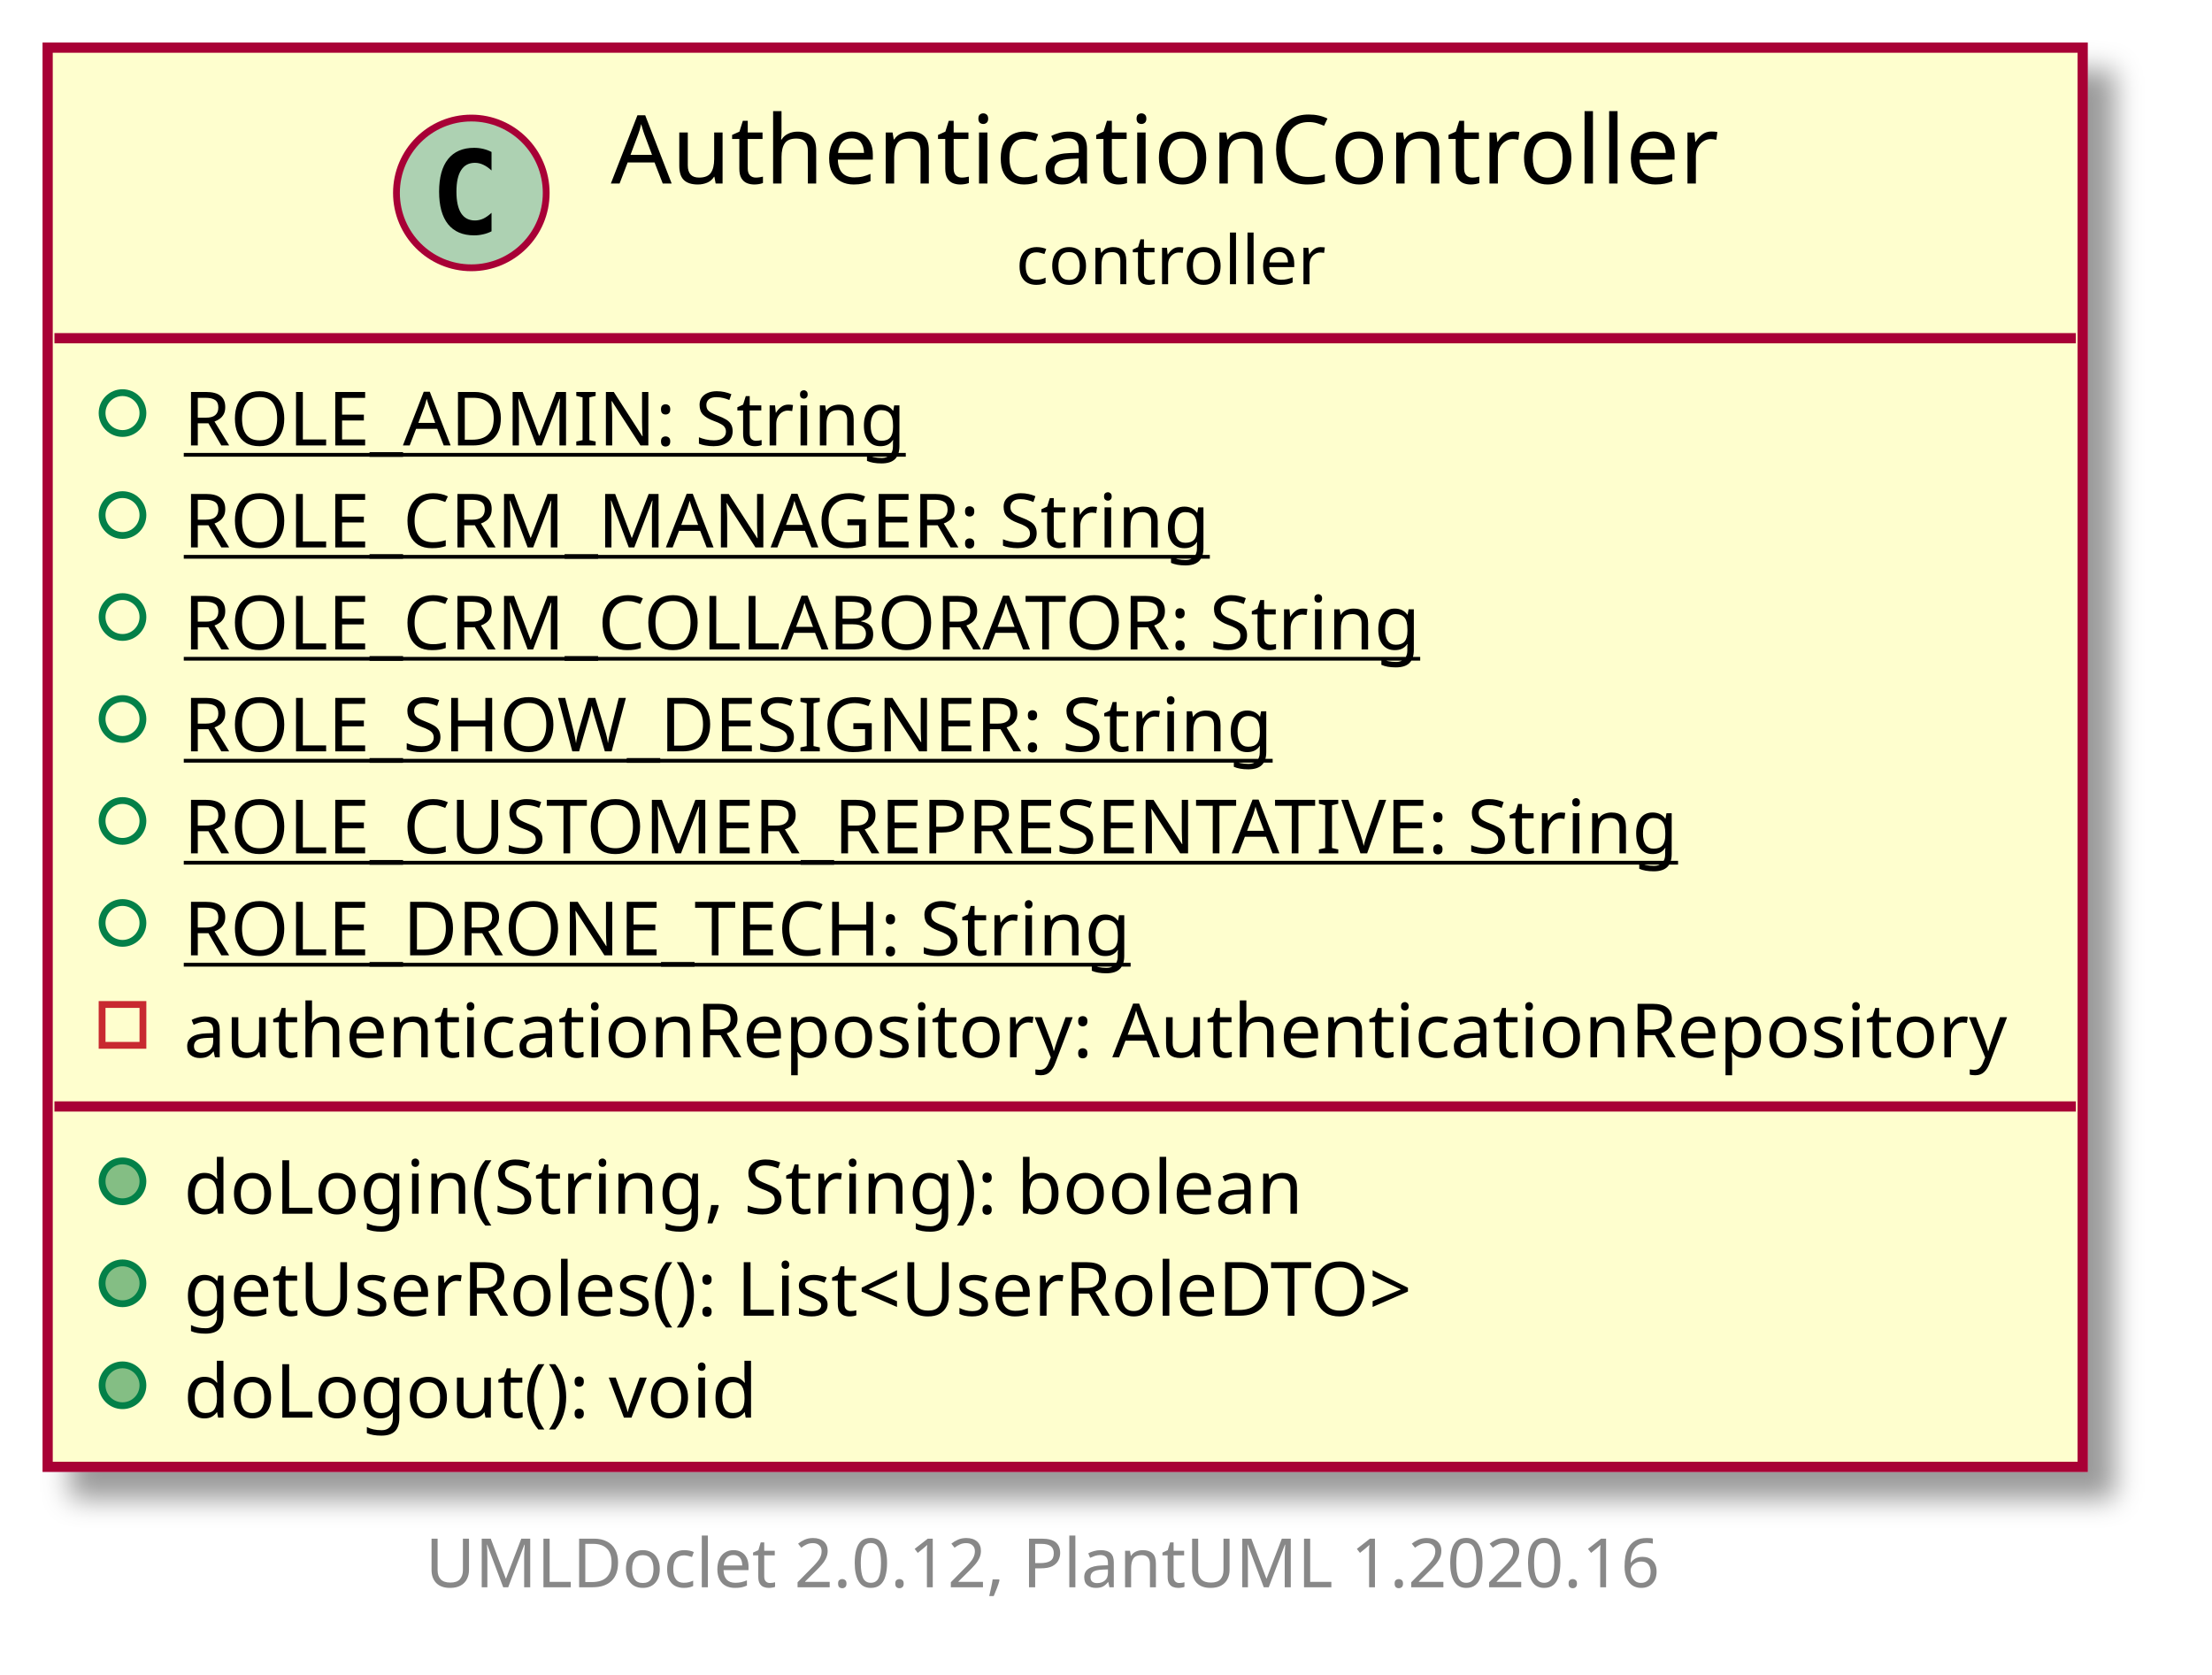
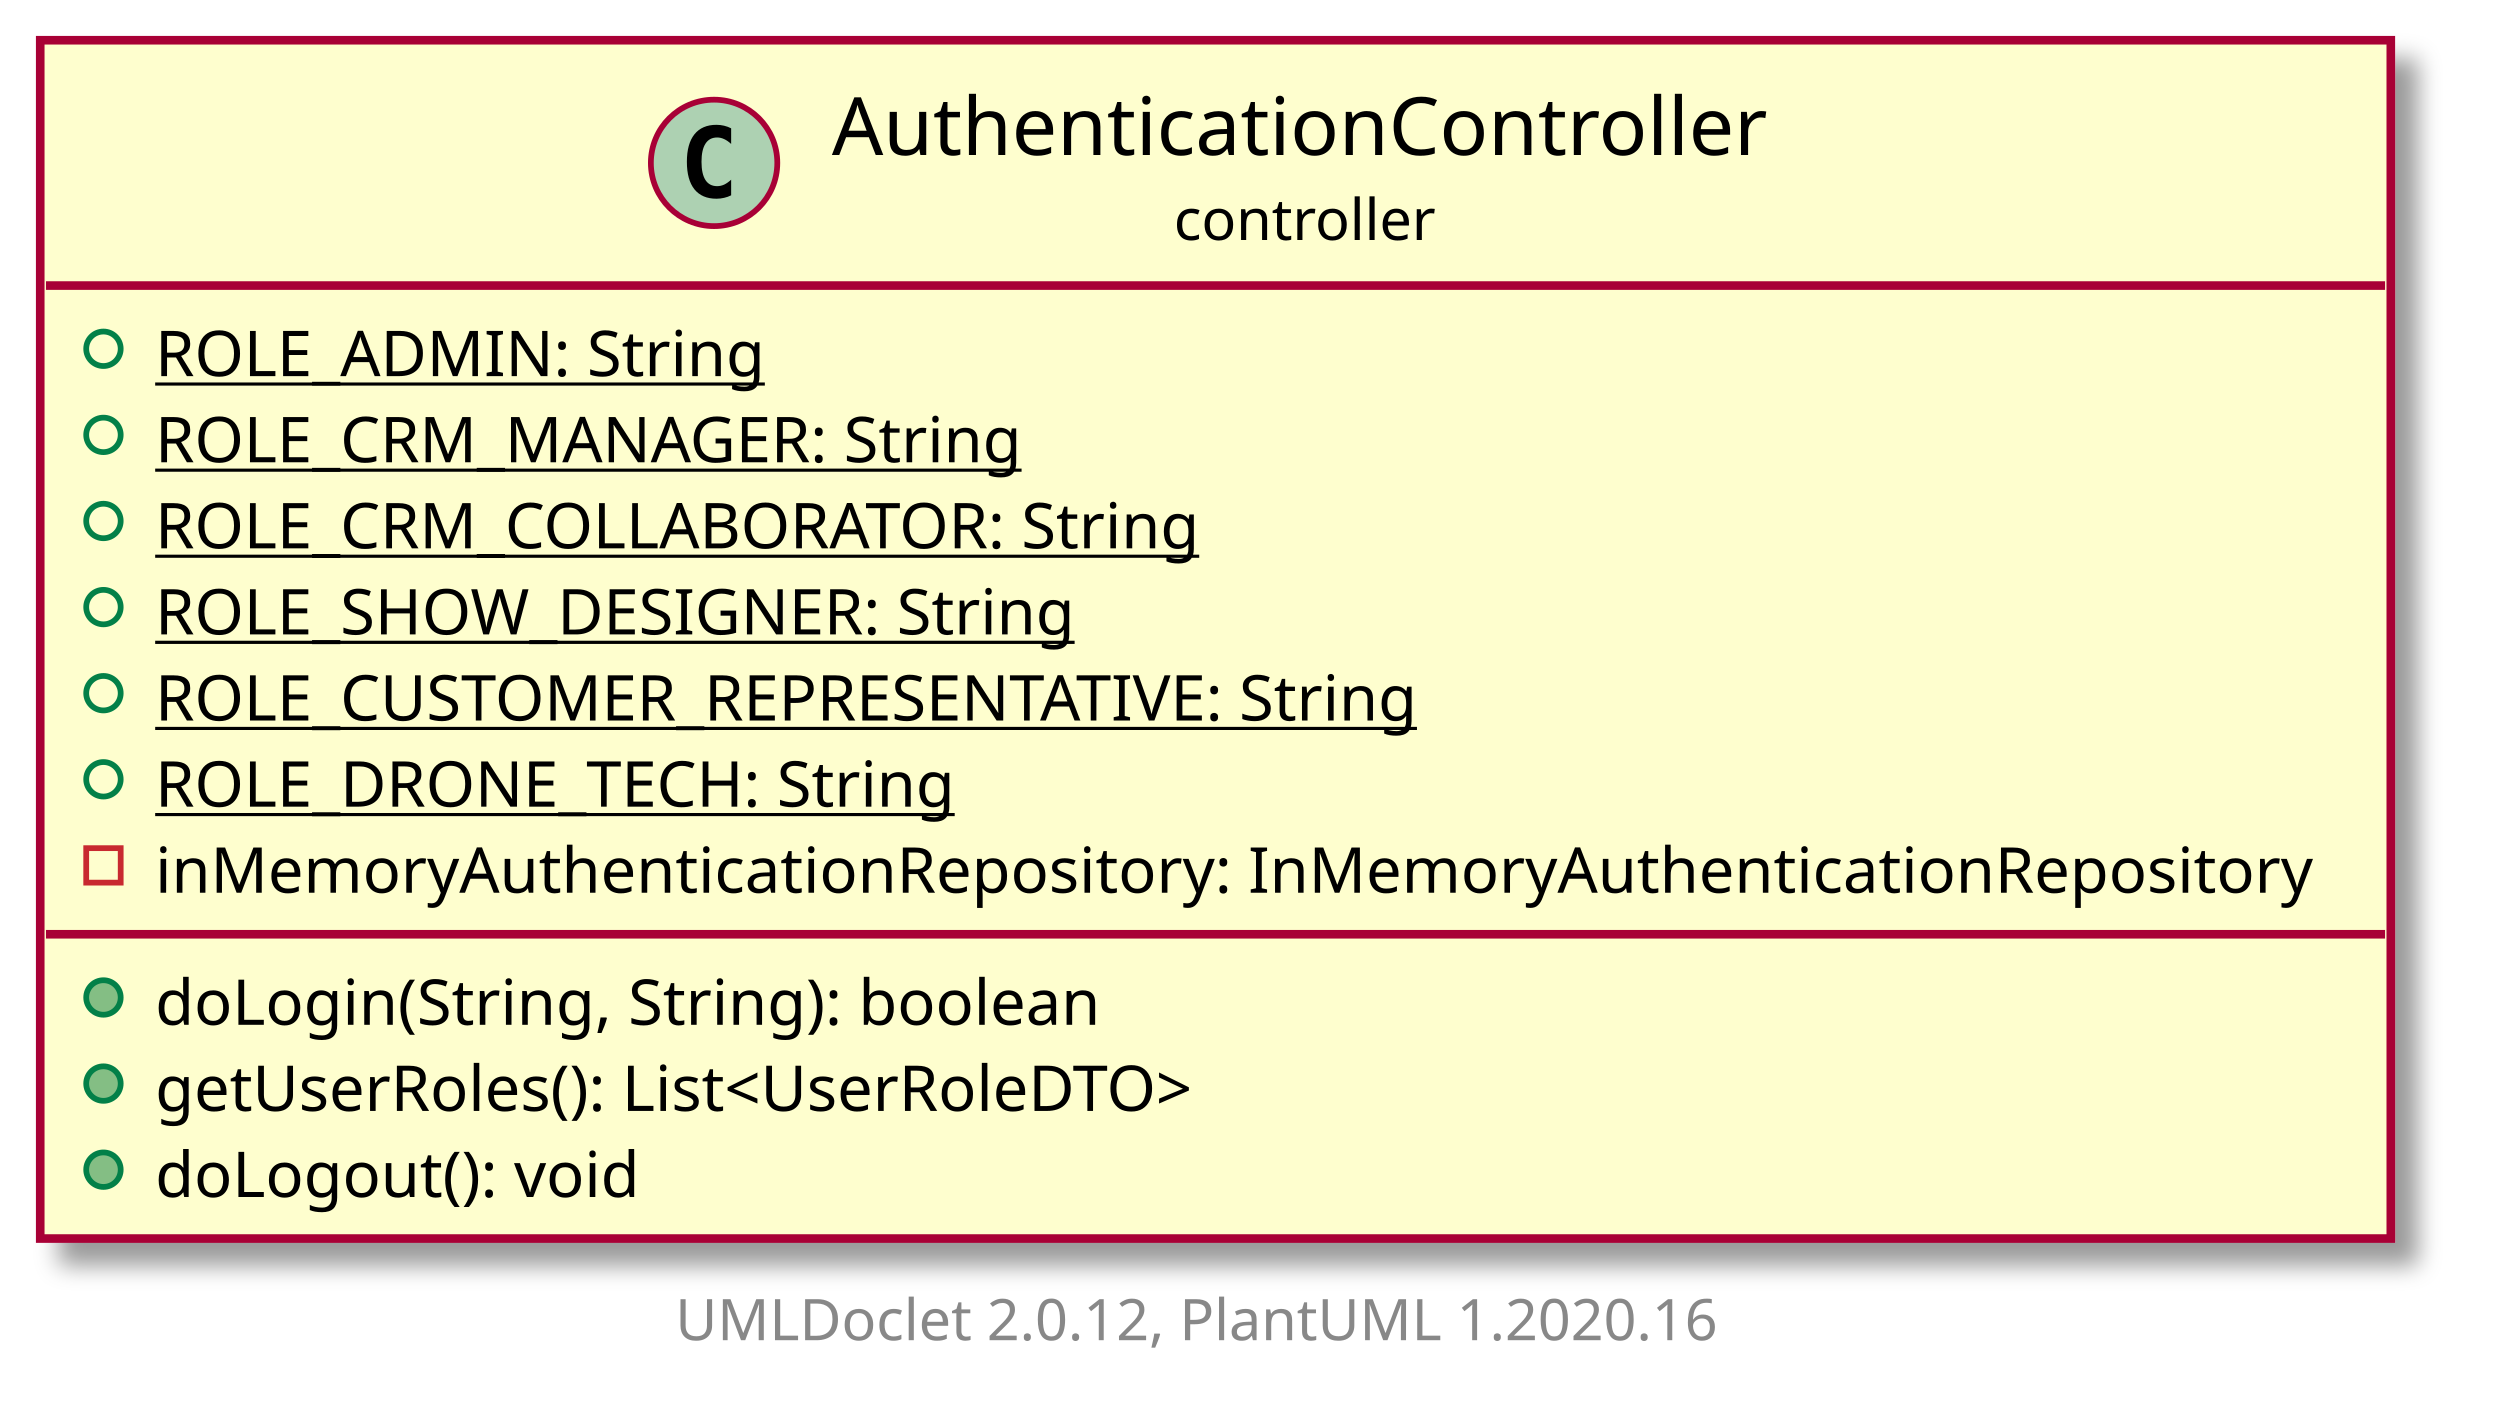
- <svg xmlns="http://www.w3.org/2000/svg" xmlns:xlink="http://www.w3.org/1999/xlink" contentScriptType="application/ecmascript" contentStyleType="text/css" height="246px" preserveAspectRatio="none" style="width:325px;height:246px;" version="1.1" viewBox="0 0 325 246" width="325px" zoomAndPan="magnify">
+ <svg xmlns="http://www.w3.org/2000/svg" xmlns:xlink="http://www.w3.org/1999/xlink" contentScriptType="application/ecmascript" contentStyleType="text/css" height="246px" preserveAspectRatio="none" style="width:435px;height:246px;" version="1.1" viewBox="0 0 435 246" width="435px" zoomAndPan="magnify">
  <defs>
-     <filter height="300%" id="fktg42ibeidtp" width="300%" x="-1" y="-1">
+     <filter height="300%" id="fdqnim8knsgqf" width="300%" x="-1" y="-1">
      <feGaussianBlur result="blurOut" stdDeviation="2.0" />
      <feColorMatrix in="blurOut" result="blurOut2" type="matrix" values="0 0 0 0 0 0 0 0 0 0 0 0 0 0 0 0 0 0 .4 0" />
      <feOffset dx="4.0" dy="4.0" in="blurOut2" result="blurOut3" />
      <feBlend in="SourceGraphic" in2="blurOut3" mode="normal" />
    </filter>
  </defs>
  <g>
    <a href="AuthenticationController.html" target="_top" title="AuthenticationController.html" xlink:actuate="onRequest" xlink:href="AuthenticationController.html" xlink:show="new" xlink:title="AuthenticationController.html" xlink:type="simple">
-       <rect codeLine="5" fill="#FEFECE" filter="url(#fktg42ibeidtp)" height="208.507" id="controller.AuthenticationController" style="stroke: #A80036; stroke-width: 1.5;" width="299" x="7" y="7" />
-       <ellipse cx="69.25" cy="28.344" fill="#ADD1B2" rx="11" ry="11" style="stroke: #A80036; stroke-width: 1.0;" />
-       <path d="M72.219,33.985 Q71.641,34.282 71,34.422 Q70.359,34.578 69.656,34.578 Q67.156,34.578 65.828,32.938 Q64.516,31.282 64.516,28.157 Q64.516,25.032 65.828,23.375 Q67.156,21.719 69.656,21.719 Q70.359,21.719 71,21.875 Q71.656,22.032 72.219,22.328 L72.219,25.047 Q71.594,24.469 71,24.203 Q70.406,23.922 69.781,23.922 Q68.438,23.922 67.75,25 Q67.062,26.063 67.062,28.157 Q67.062,30.25 67.75,31.328 Q68.438,32.391 69.781,32.391 Q70.406,32.391 71,32.125 Q71.594,31.844 72.219,31.266 L72.219,33.985 Z " />
-       <text fill="#000000" font-family="sans-serif" font-size="14" lengthAdjust="spacingAndGlyphs" textLength="166" x="89.75" y="26.966">AuthenticationController</text>
-       <text fill="#000000" font-family="sans-serif" font-size="10" lengthAdjust="spacingAndGlyphs" textLength="47" x="149.25" y="41.758">controller</text>
-       <line style="stroke: #A80036; stroke-width: 1.5;" x1="8" x2="305" y1="49.688" y2="49.688" />
+       <rect codeLine="5" fill="#FEFECE" filter="url(#fdqnim8knsgqf)" height="208.507" id="controller.AuthenticationController" style="stroke: #A80036; stroke-width: 1.5;" width="409" x="7" y="7" />
+       <ellipse cx="124.25" cy="28.344" fill="#ADD1B2" rx="11" ry="11" style="stroke: #A80036; stroke-width: 1.0;" />
+       <path d="M127.219,33.985 Q126.641,34.282 126,34.422 Q125.359,34.578 124.656,34.578 Q122.156,34.578 120.828,32.938 Q119.516,31.282 119.516,28.157 Q119.516,25.032 120.828,23.375 Q122.156,21.719 124.656,21.719 Q125.359,21.719 126,21.875 Q126.656,22.032 127.219,22.328 L127.219,25.047 Q126.594,24.469 126,24.203 Q125.406,23.922 124.781,23.922 Q123.438,23.922 122.75,25 Q122.062,26.063 122.062,28.157 Q122.062,30.25 122.75,31.328 Q123.438,32.391 124.781,32.391 Q125.406,32.391 126,32.125 Q126.594,31.844 127.219,31.266 L127.219,33.985 Z " />
+       <text fill="#000000" font-family="sans-serif" font-size="14" lengthAdjust="spacingAndGlyphs" textLength="166" x="144.75" y="26.966">AuthenticationController</text>
+       <text fill="#000000" font-family="sans-serif" font-size="10" lengthAdjust="spacingAndGlyphs" textLength="47" x="204.25" y="41.758">controller</text>
+       <line style="stroke: #A80036; stroke-width: 1.5;" x1="8" x2="415" y1="49.688" y2="49.688" />
      <ellipse cx="18" cy="60.688" fill="none" rx="3" ry="3" style="stroke: #038048; stroke-width: 1.0;" />
      <text fill="#000000" font-family="sans-serif" font-size="11" lengthAdjust="spacingAndGlyphs" text-decoration="underline" textLength="108" x="27" y="65.447">ROLE_ADMIN: String</text>
      <ellipse cx="18" cy="75.67" fill="none" rx="3" ry="3" style="stroke: #038048; stroke-width: 1.0;" />
      <text fill="#000000" font-family="sans-serif" font-size="11" lengthAdjust="spacingAndGlyphs" text-decoration="underline" textLength="153" x="27" y="80.429">ROLE_CRM_MANAGER: String</text>
      <ellipse cx="18" cy="90.652" fill="none" rx="3" ry="3" style="stroke: #038048; stroke-width: 1.0;" />
      <text fill="#000000" font-family="sans-serif" font-size="11" lengthAdjust="spacingAndGlyphs" text-decoration="underline" textLength="187" x="27" y="95.411">ROLE_CRM_COLLABORATOR: String</text>
      <ellipse cx="18" cy="105.634" fill="none" rx="3" ry="3" style="stroke: #038048; stroke-width: 1.0;" />
      <text fill="#000000" font-family="sans-serif" font-size="11" lengthAdjust="spacingAndGlyphs" text-decoration="underline" textLength="162" x="27" y="110.392">ROLE_SHOW_DESIGNER: String</text>
      <ellipse cx="18" cy="120.615" fill="none" rx="3" ry="3" style="stroke: #038048; stroke-width: 1.0;" />
      <text fill="#000000" font-family="sans-serif" font-size="11" lengthAdjust="spacingAndGlyphs" text-decoration="underline" textLength="224" x="27" y="125.374">ROLE_CUSTOMER_REPRESENTATIVE: String</text>
      <ellipse cx="18" cy="135.597" fill="none" rx="3" ry="3" style="stroke: #038048; stroke-width: 1.0;" />
      <text fill="#000000" font-family="sans-serif" font-size="11" lengthAdjust="spacingAndGlyphs" text-decoration="underline" textLength="141" x="27" y="140.356">ROLE_DRONE_TECH: String</text>
      <rect fill="none" height="6" style="stroke: #C82930; stroke-width: 1.0;" width="6" x="15" y="147.579" />
-       <text fill="#000000" font-family="sans-serif" font-size="11" lengthAdjust="spacingAndGlyphs" textLength="273" x="27" y="155.338">authenticationRepository: AuthenticationRepository</text>
-       <line style="stroke: #A80036; stroke-width: 1.5;" x1="8" x2="305" y1="162.561" y2="162.561" />
+       <text fill="#000000" font-family="sans-serif" font-size="11" lengthAdjust="spacingAndGlyphs" textLength="383" x="27" y="155.338">inMemoryAuthenticationRepository: InMemoryAuthenticationRepository</text>
+       <line style="stroke: #A80036; stroke-width: 1.5;" x1="8" x2="415" y1="162.561" y2="162.561" />
      <ellipse cx="18" cy="173.561" fill="#84BE84" rx="3" ry="3" style="stroke: #038048; stroke-width: 1.0;" />
      <text fill="#000000" font-family="sans-serif" font-size="11" lengthAdjust="spacingAndGlyphs" textLength="169" x="27" y="178.32">doLogin(String, String): boolean</text>
      <ellipse cx="18" cy="188.543" fill="#84BE84" rx="3" ry="3" style="stroke: #038048; stroke-width: 1.0;" />
      <text fill="#000000" font-family="sans-serif" font-size="11" lengthAdjust="spacingAndGlyphs" textLength="181" x="27" y="193.302">getUserRoles(): List&lt;UserRoleDTO&gt;</text>
      <ellipse cx="18" cy="203.525" fill="#84BE84" rx="3" ry="3" style="stroke: #038048; stroke-width: 1.0;" />
      <text fill="#000000" font-family="sans-serif" font-size="11" lengthAdjust="spacingAndGlyphs" textLength="87" x="27" y="208.284">doLogout(): void</text>
    </a>
-     <text fill="#888888" font-family="sans-serif" font-size="10" lengthAdjust="spacingAndGlyphs" textLength="188" x="62.5" y="233.197">UMLDoclet 2.0.12, PlantUML 1.2020.16</text>
+     <text fill="#888888" font-family="sans-serif" font-size="10" lengthAdjust="spacingAndGlyphs" textLength="188" x="117.5" y="233.197">UMLDoclet 2.0.12, PlantUML 1.2020.16</text>
  </g>
</svg>
